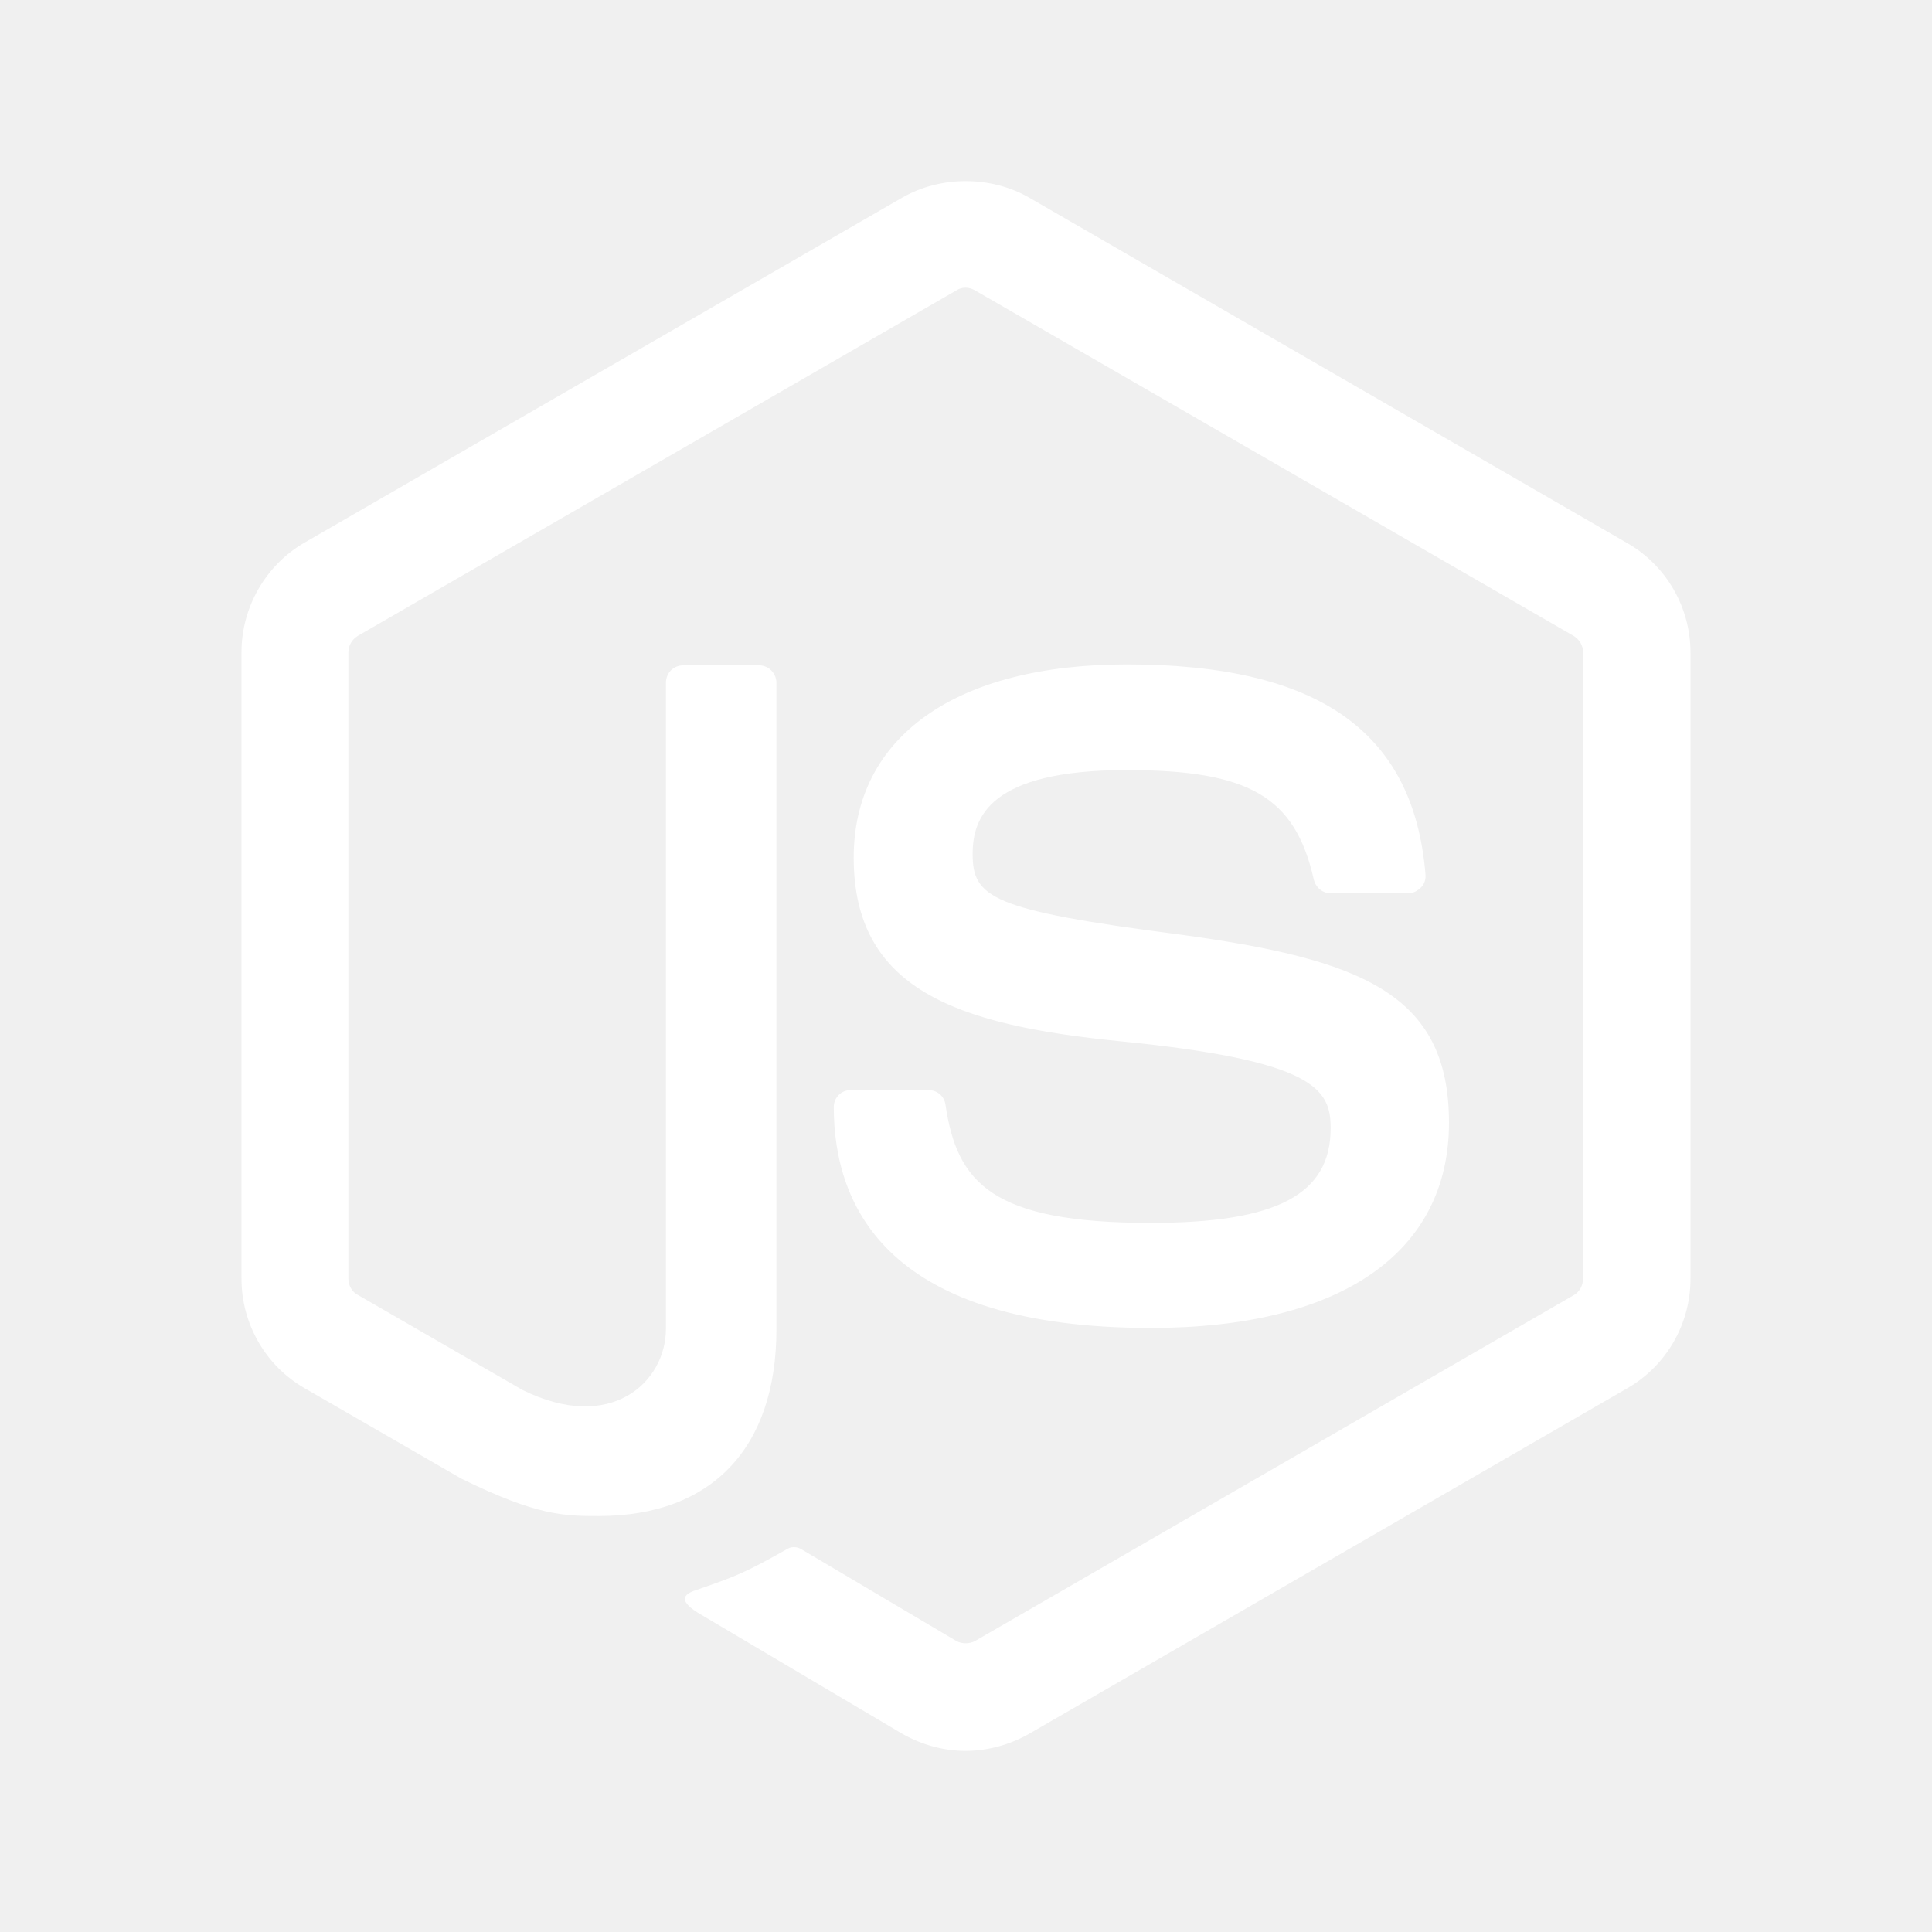
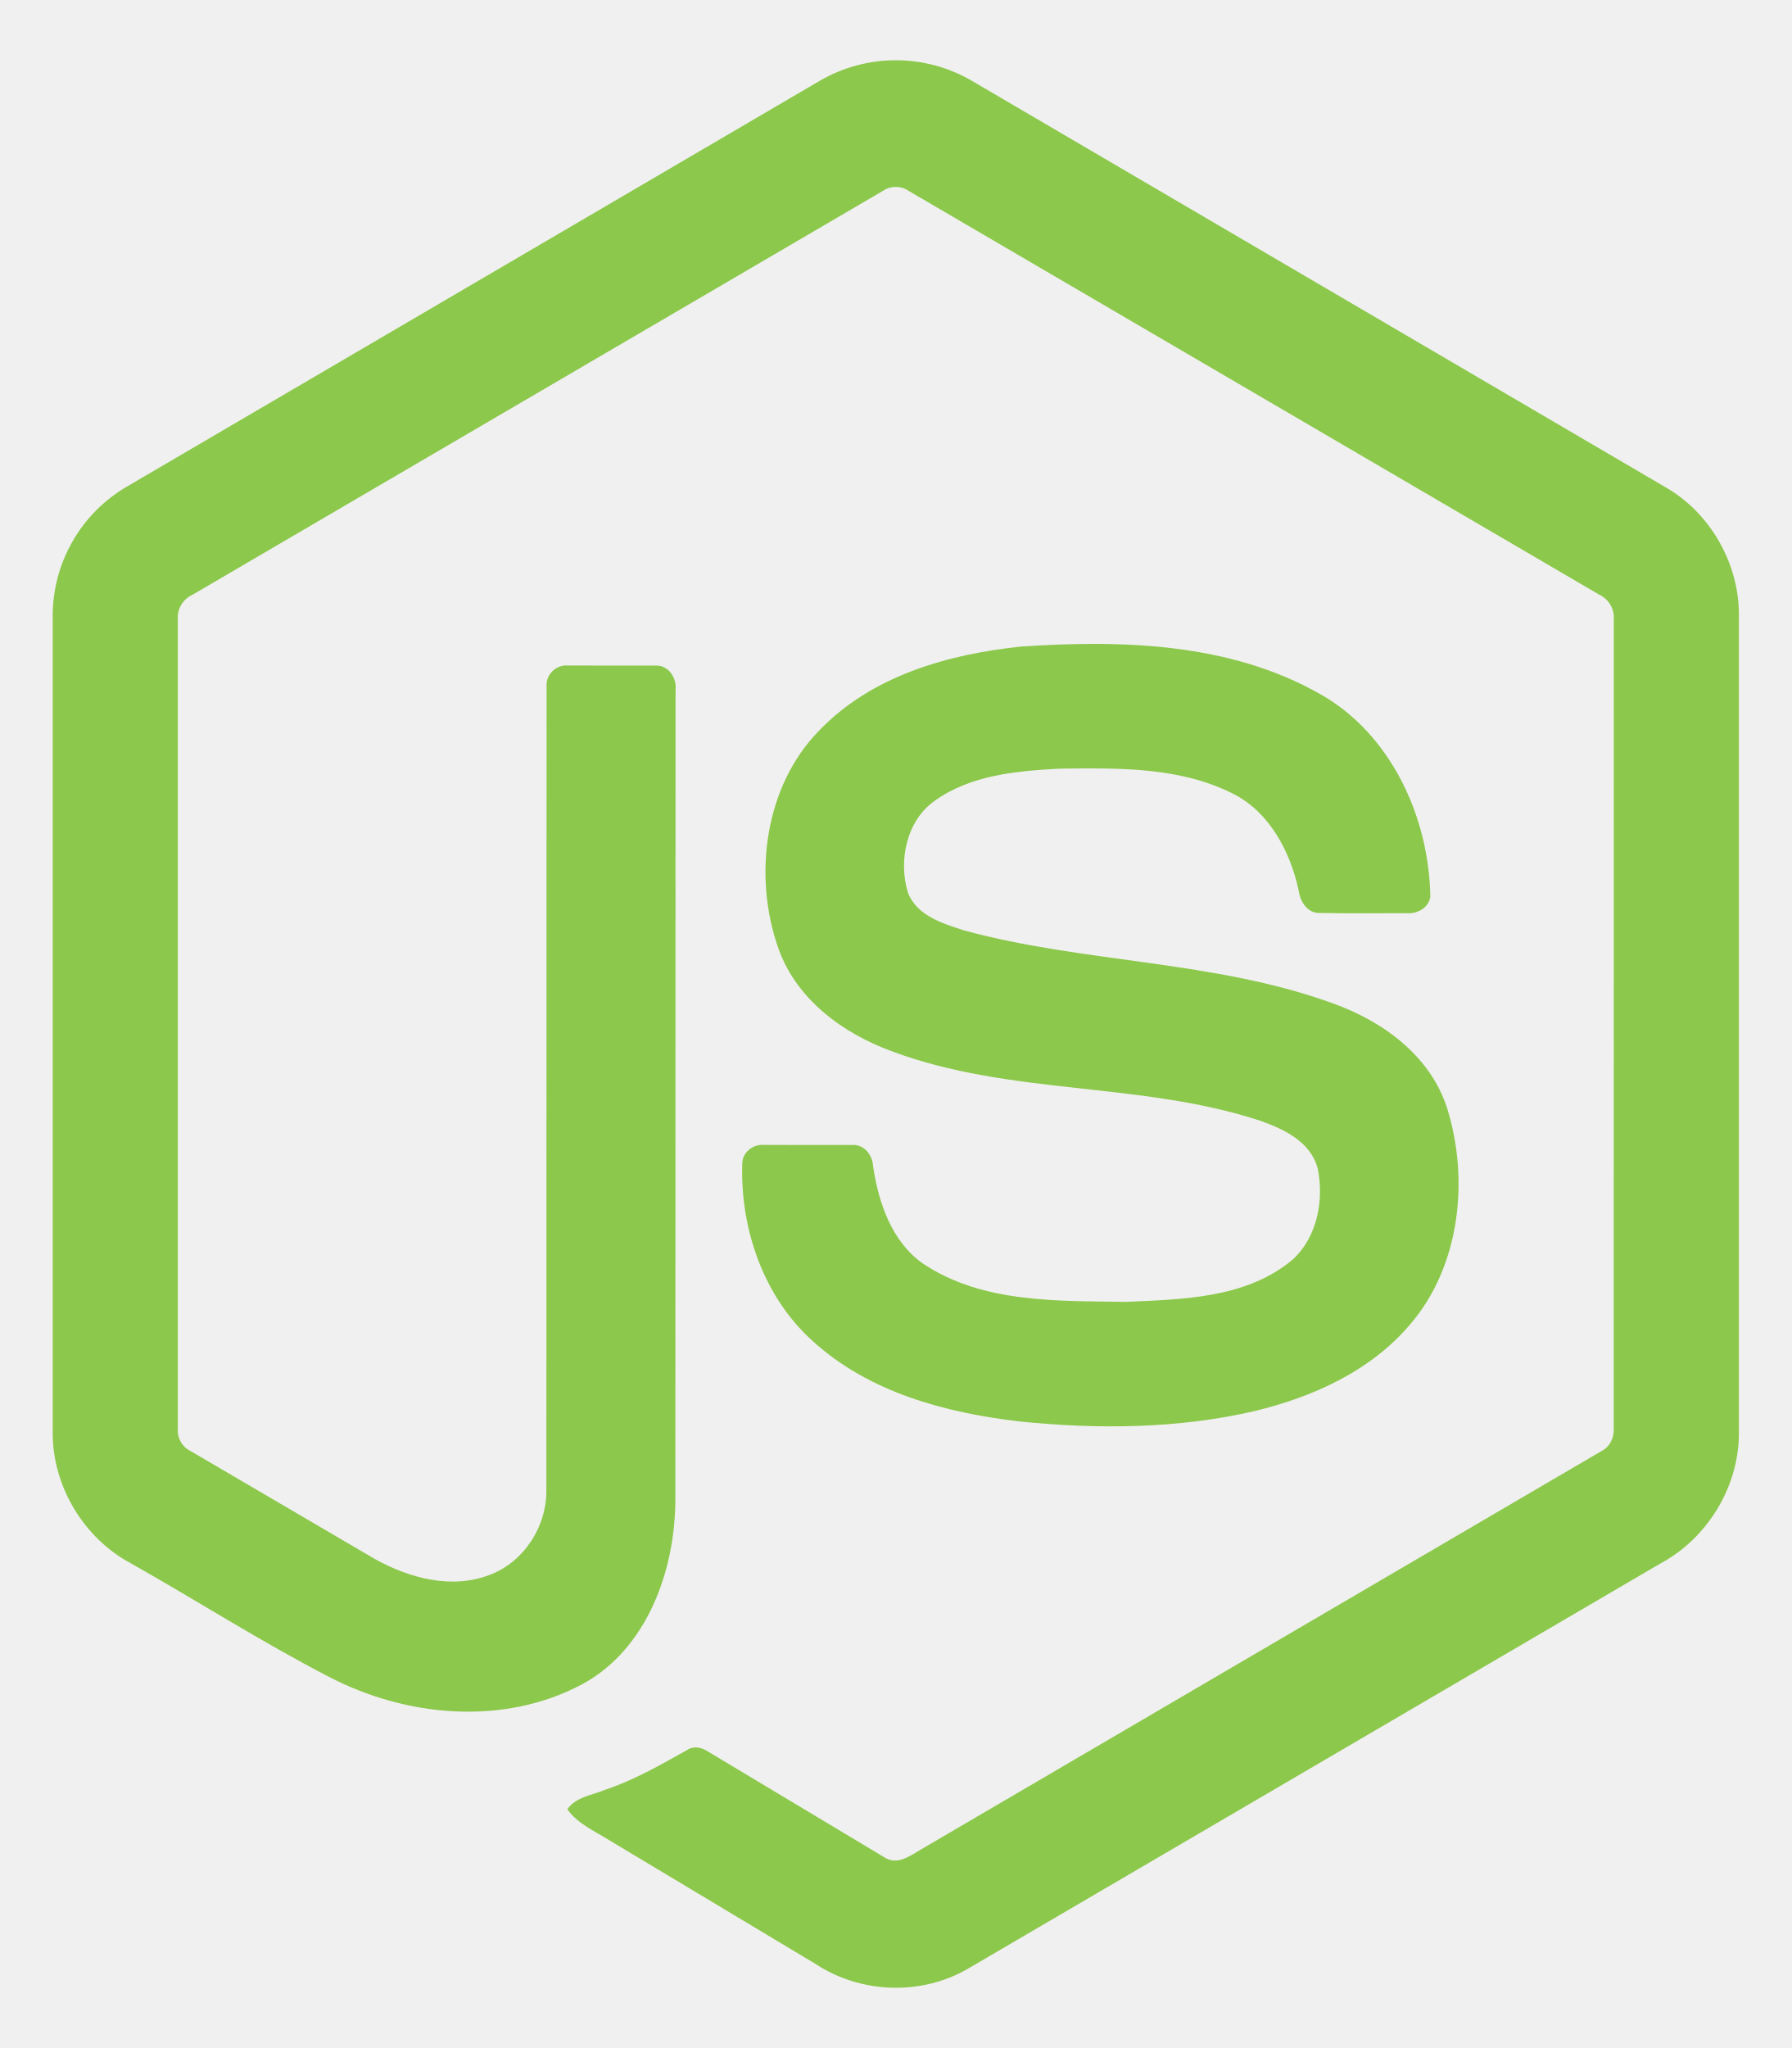
- <svg xmlns="http://www.w3.org/2000/svg" fill="#FFFFFF" version="1.1" id="Layer_1" x="0px" y="0px" viewBox="0 0 32 32" style="enable-background:new 0 0 32 32;" xml:space="preserve">
-   <g>
-     <path d="M26.96,9l-9.92-5.73c-0.63-0.36-1.46-0.36-2.09,0L5.04,8.99C4.4,9.36,4,10.06,4,10.8v10.38c0,0.75,0.4,1.44,1.04,1.81   l2.6,1.5c1.26,0.62,1.71,0.62,2.28,0.62c1.87,0,2.94-1.13,2.94-3.09V11.31c0-0.16-0.13-0.29-0.29-0.29h-1.25   c-0.17,0-0.29,0.13-0.29,0.29v10.7c0,0.88-0.91,1.74-2.38,1.01l-2.72-1.57c-0.1-0.05-0.16-0.16-0.16-0.27V10.81   c0-0.12,0.06-0.22,0.16-0.28l9.91-5.72c0.09-0.06,0.21-0.06,0.31,0l9.91,5.72c0.1,0.06,0.16,0.16,0.16,0.27v10.38   c0,0.11-0.06,0.22-0.15,0.27l-9.92,5.73c-0.09,0.05-0.22,0.05-0.31,0l-2.55-1.51c-0.07-0.05-0.17-0.06-0.24-0.02   c-0.71,0.4-0.84,0.45-1.5,0.68c-0.16,0.05-0.41,0.15,0.09,0.43l3.31,1.96C15.27,28.9,15.63,29,15.99,29c0.37,0,0.73-0.1,1.05-0.28   l9.92-5.73C27.6,22.62,28,21.93,28,21.18V10.81C28,10.06,27.6,9.37,26.96,9z" />
-   </g>
-   <g>
-     <path d="M24,18.595c0,2.16-1.8,3.4-4.94,3.4c-4.34,0-5.25-1.99-5.25-3.66c0-0.15,0.12-0.28,0.28-0.28h1.29   c0.14,0,0.26,0.1,0.28,0.24c0.19,1.3,0.77,1.96,3.4,1.96c2.09,0,2.98-0.47,2.98-1.57c0-0.64-0.25-1.12-3.5-1.44   c-2.72-0.27-4.4-0.87-4.4-3.04c0-2,1.69-3.2,4.52-3.2c3.18,0,4.75,1.11,4.95,3.47c0.01,0.09-0.02,0.17-0.07,0.22   c-0.06,0.06-0.13,0.1-0.21,0.1h-1.29c-0.14,0-0.25-0.1-0.28-0.23c-0.31-1.37-1.07-1.81-3.1-1.81c-2.28,0-2.55,0.79-2.55,1.39   c0,0.72,0.31,0.93,3.4,1.33C22.55,15.885,24,16.455,24,18.595z" />
-   </g>
+ <svg xmlns="http://www.w3.org/2000/svg" xmlns:xlink="http://www.w3.org/1999/xlink" viewBox="0 0 74.375 85" fill="#fff" fill-rule="evenodd" stroke="#000" stroke-linecap="round" stroke-linejoin="round">
+   <use xlink:href="#A" x="2.188" y="2.5" />
+   <symbol id="A" overflow="visible">
+     <path d="M31.842.854a6.27 6.27 0 0 1 6.315 0L67.001 17.75c1.808 1.056 3.017 3.143 2.999 5.304v33.897c.014 2.25-1.315 4.387-3.223 5.419L38.036 79.185c-1.952 1.158-4.494 1.069-6.385-.184l-8.624-5.171c-.587-.363-1.249-.652-1.664-1.242.367-.512 1.022-.576 1.554-.8 1.199-.395 2.301-1.03 3.402-1.646.279-.198.619-.122.886.055l7.357 4.411c.526.315 1.058-.103 1.508-.363l28.22-16.517c.348-.174.541-.557.513-.953l.003-33.547c.04-.449-.211-.862-.602-1.046L35.563 5.44c-.339-.241-.785-.242-1.125-.002L5.799 22.187a1.04 1.04 0 0 0-.605 1.041v33.549c-.034.395.173.771.519.941l7.649 4.48c1.436.802 3.2 1.278 4.782.664 1.396-.519 2.375-1.997 2.349-3.535l.01-33.35c-.035-.494.417-.901.879-.855l3.674.003c.511-.012.863.519.8 1.017l-.008 33.561c.003 2.981-1.178 6.225-3.837 7.684-3.276 1.76-7.325 1.387-10.561-.301-2.802-1.45-5.475-3.162-8.227-4.715C1.309 61.344-.013 59.199 0 56.951V23.054a6.21 6.21 0 0 1 3.102-5.371L31.842.854zm8.359 23.481c4.179-.279 8.652-.165 12.412 1.97 2.911 1.636 4.525 5.07 4.577 8.424-.081.452-.537.702-.954.671-1.212-.002-2.425.017-3.637-.009-.514.02-.813-.471-.878-.943-.348-1.605-1.192-3.195-2.649-3.969-2.236-1.161-4.829-1.103-7.267-1.078-1.78.098-3.694.258-5.202 1.343-1.158.822-1.509 2.482-1.096 3.819.389.96 1.458 1.27 2.332 1.555 5.036 1.366 10.372 1.23 15.312 3.028 2.045.733 4.046 2.157 4.746 4.378.916 2.976.514 6.534-1.528 8.923-1.656 1.966-4.067 3.036-6.473 3.618-3.2.74-6.521.759-9.77.43-3.056-.361-6.235-1.194-8.594-3.353-2.017-1.816-3.002-4.647-2.905-7.378.023-.461.466-.783.892-.745l3.663.002c.488-.036.849.401.874.878.225 1.529.78 3.134 2.065 4.041 2.481 1.66 5.595 1.547 8.436 1.593 2.354-.108 4.996-.141 6.917-1.755 1.014-.92 1.314-2.46 1.04-3.785-.297-1.118-1.425-1.639-2.393-1.98-4.971-1.631-10.367-1.039-15.29-2.883-1.999-.733-3.932-2.118-4.699-4.247-1.071-3.014-.581-6.742 1.675-9.051 2.199-2.296 5.375-3.181 8.393-3.497z" fill="#8cc84b" stroke="none" />
+   </symbol>
</svg>
